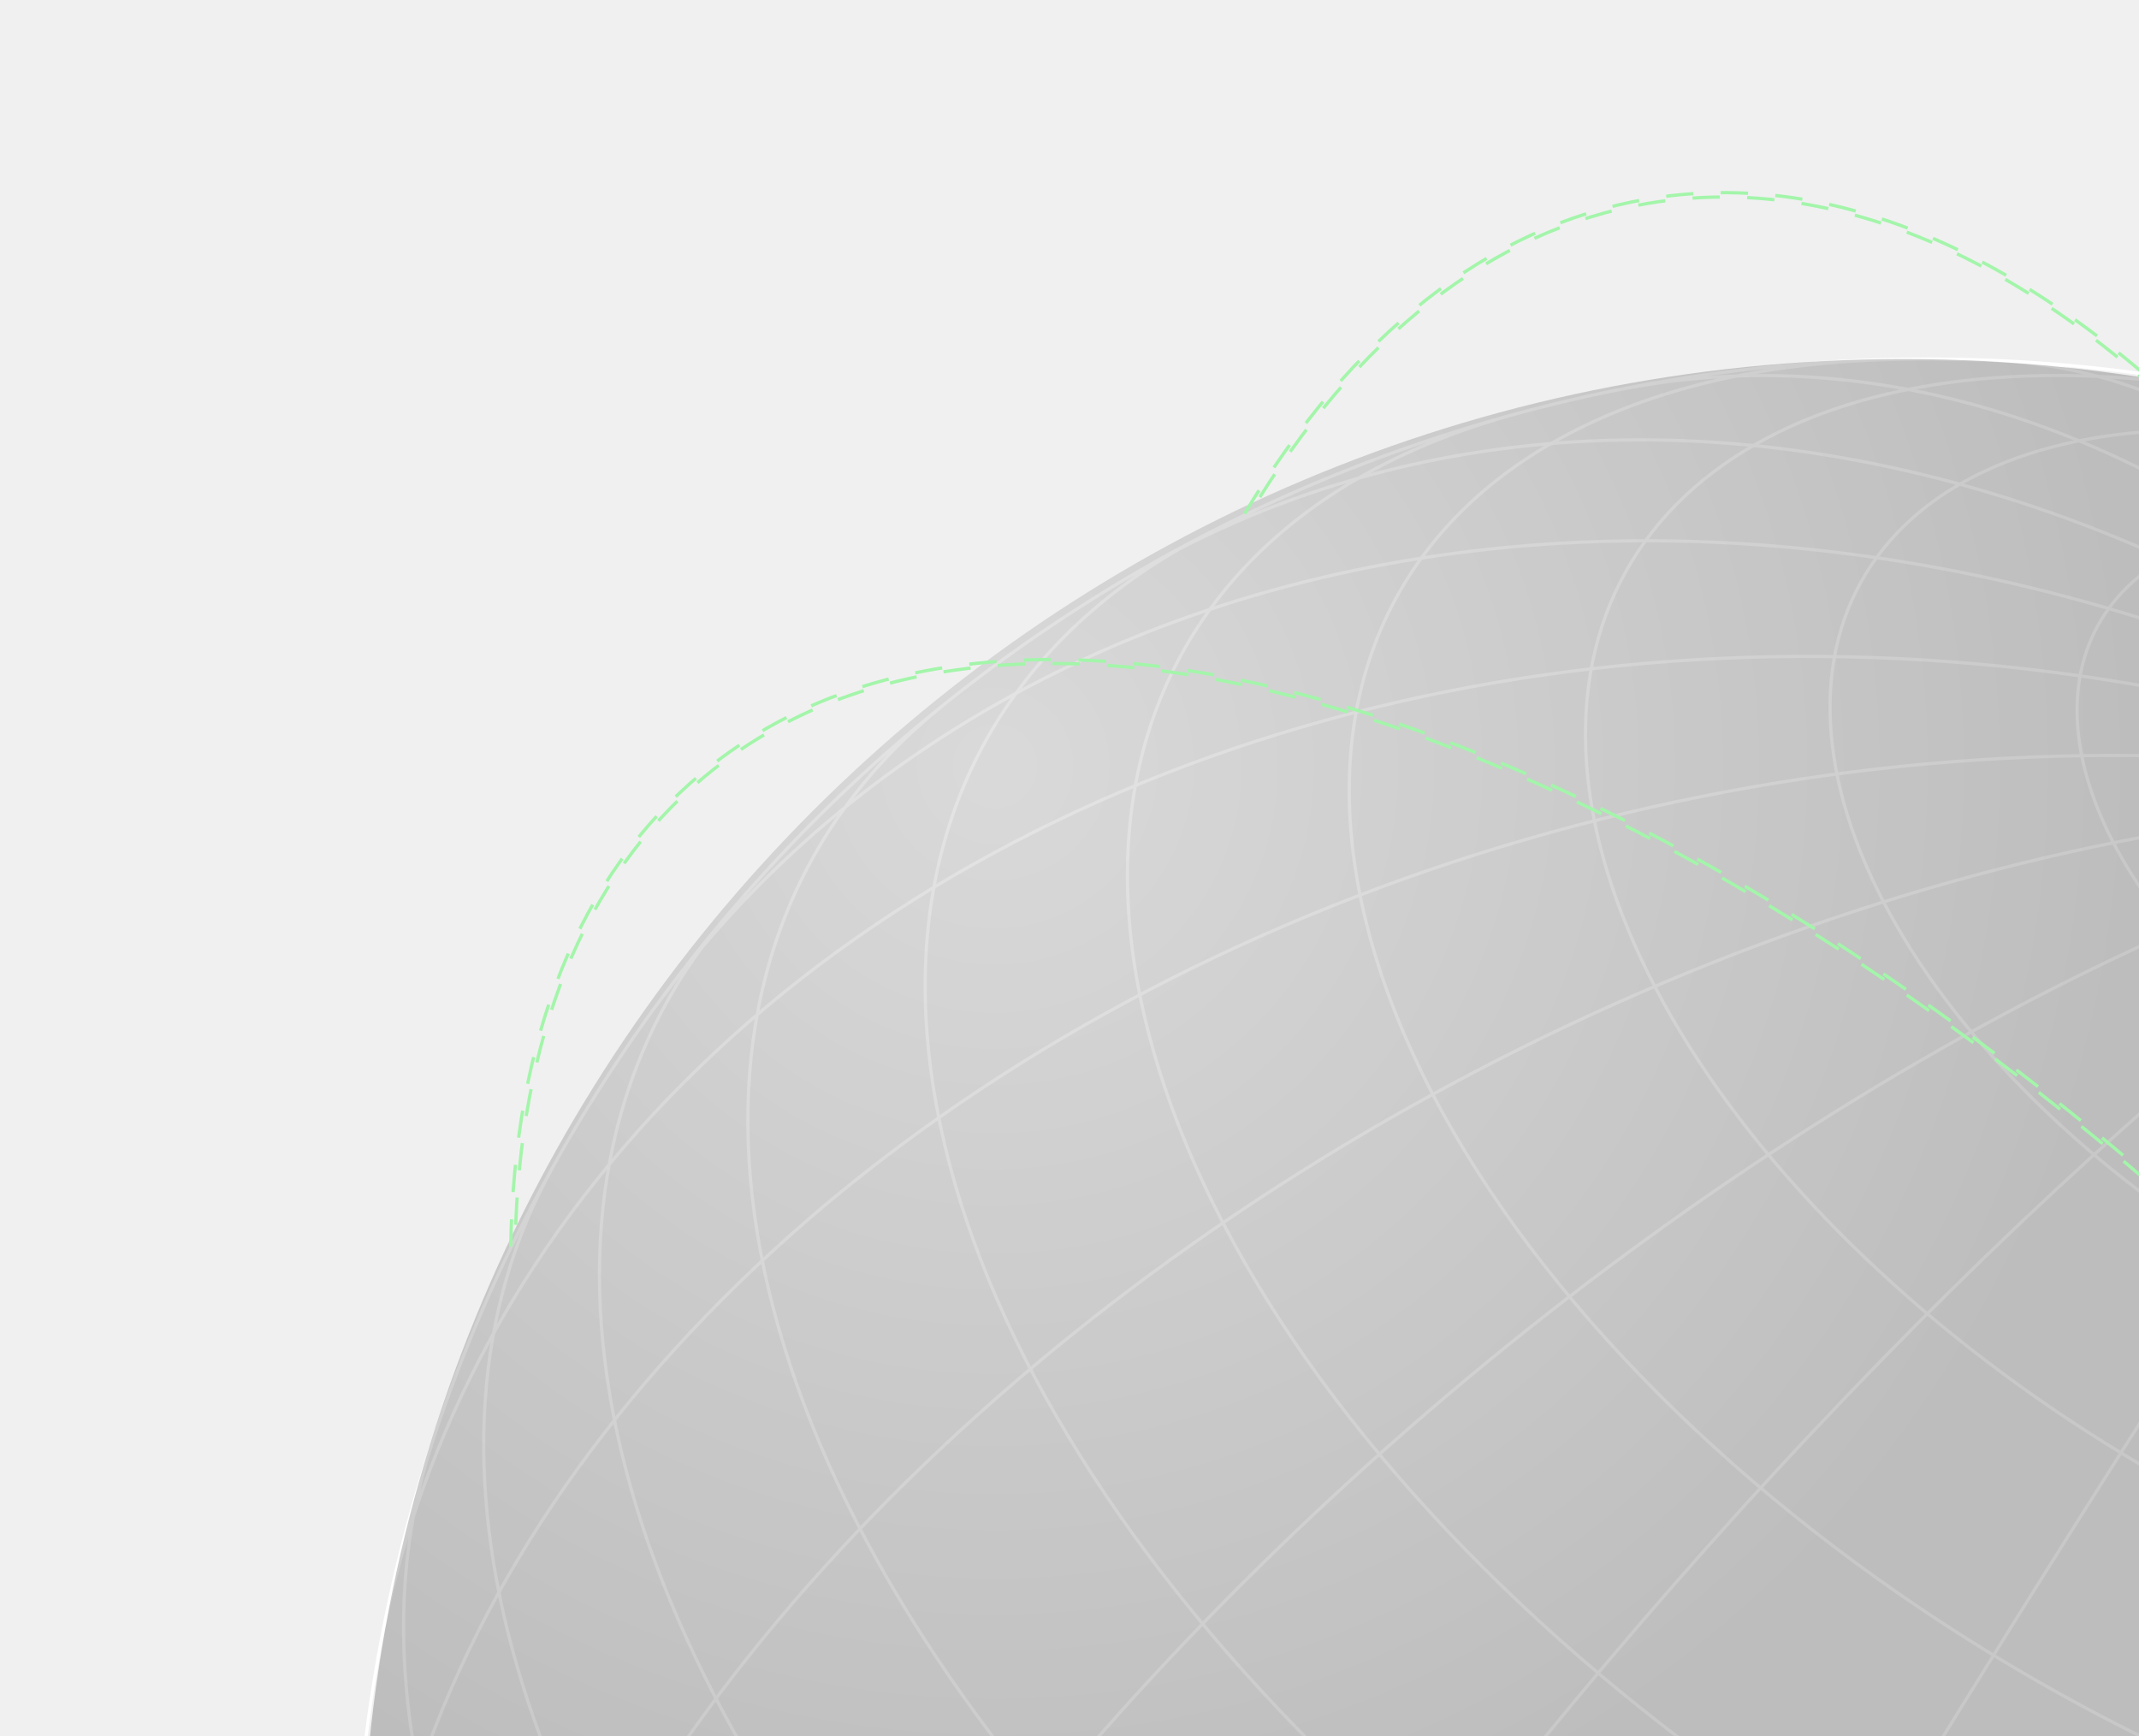
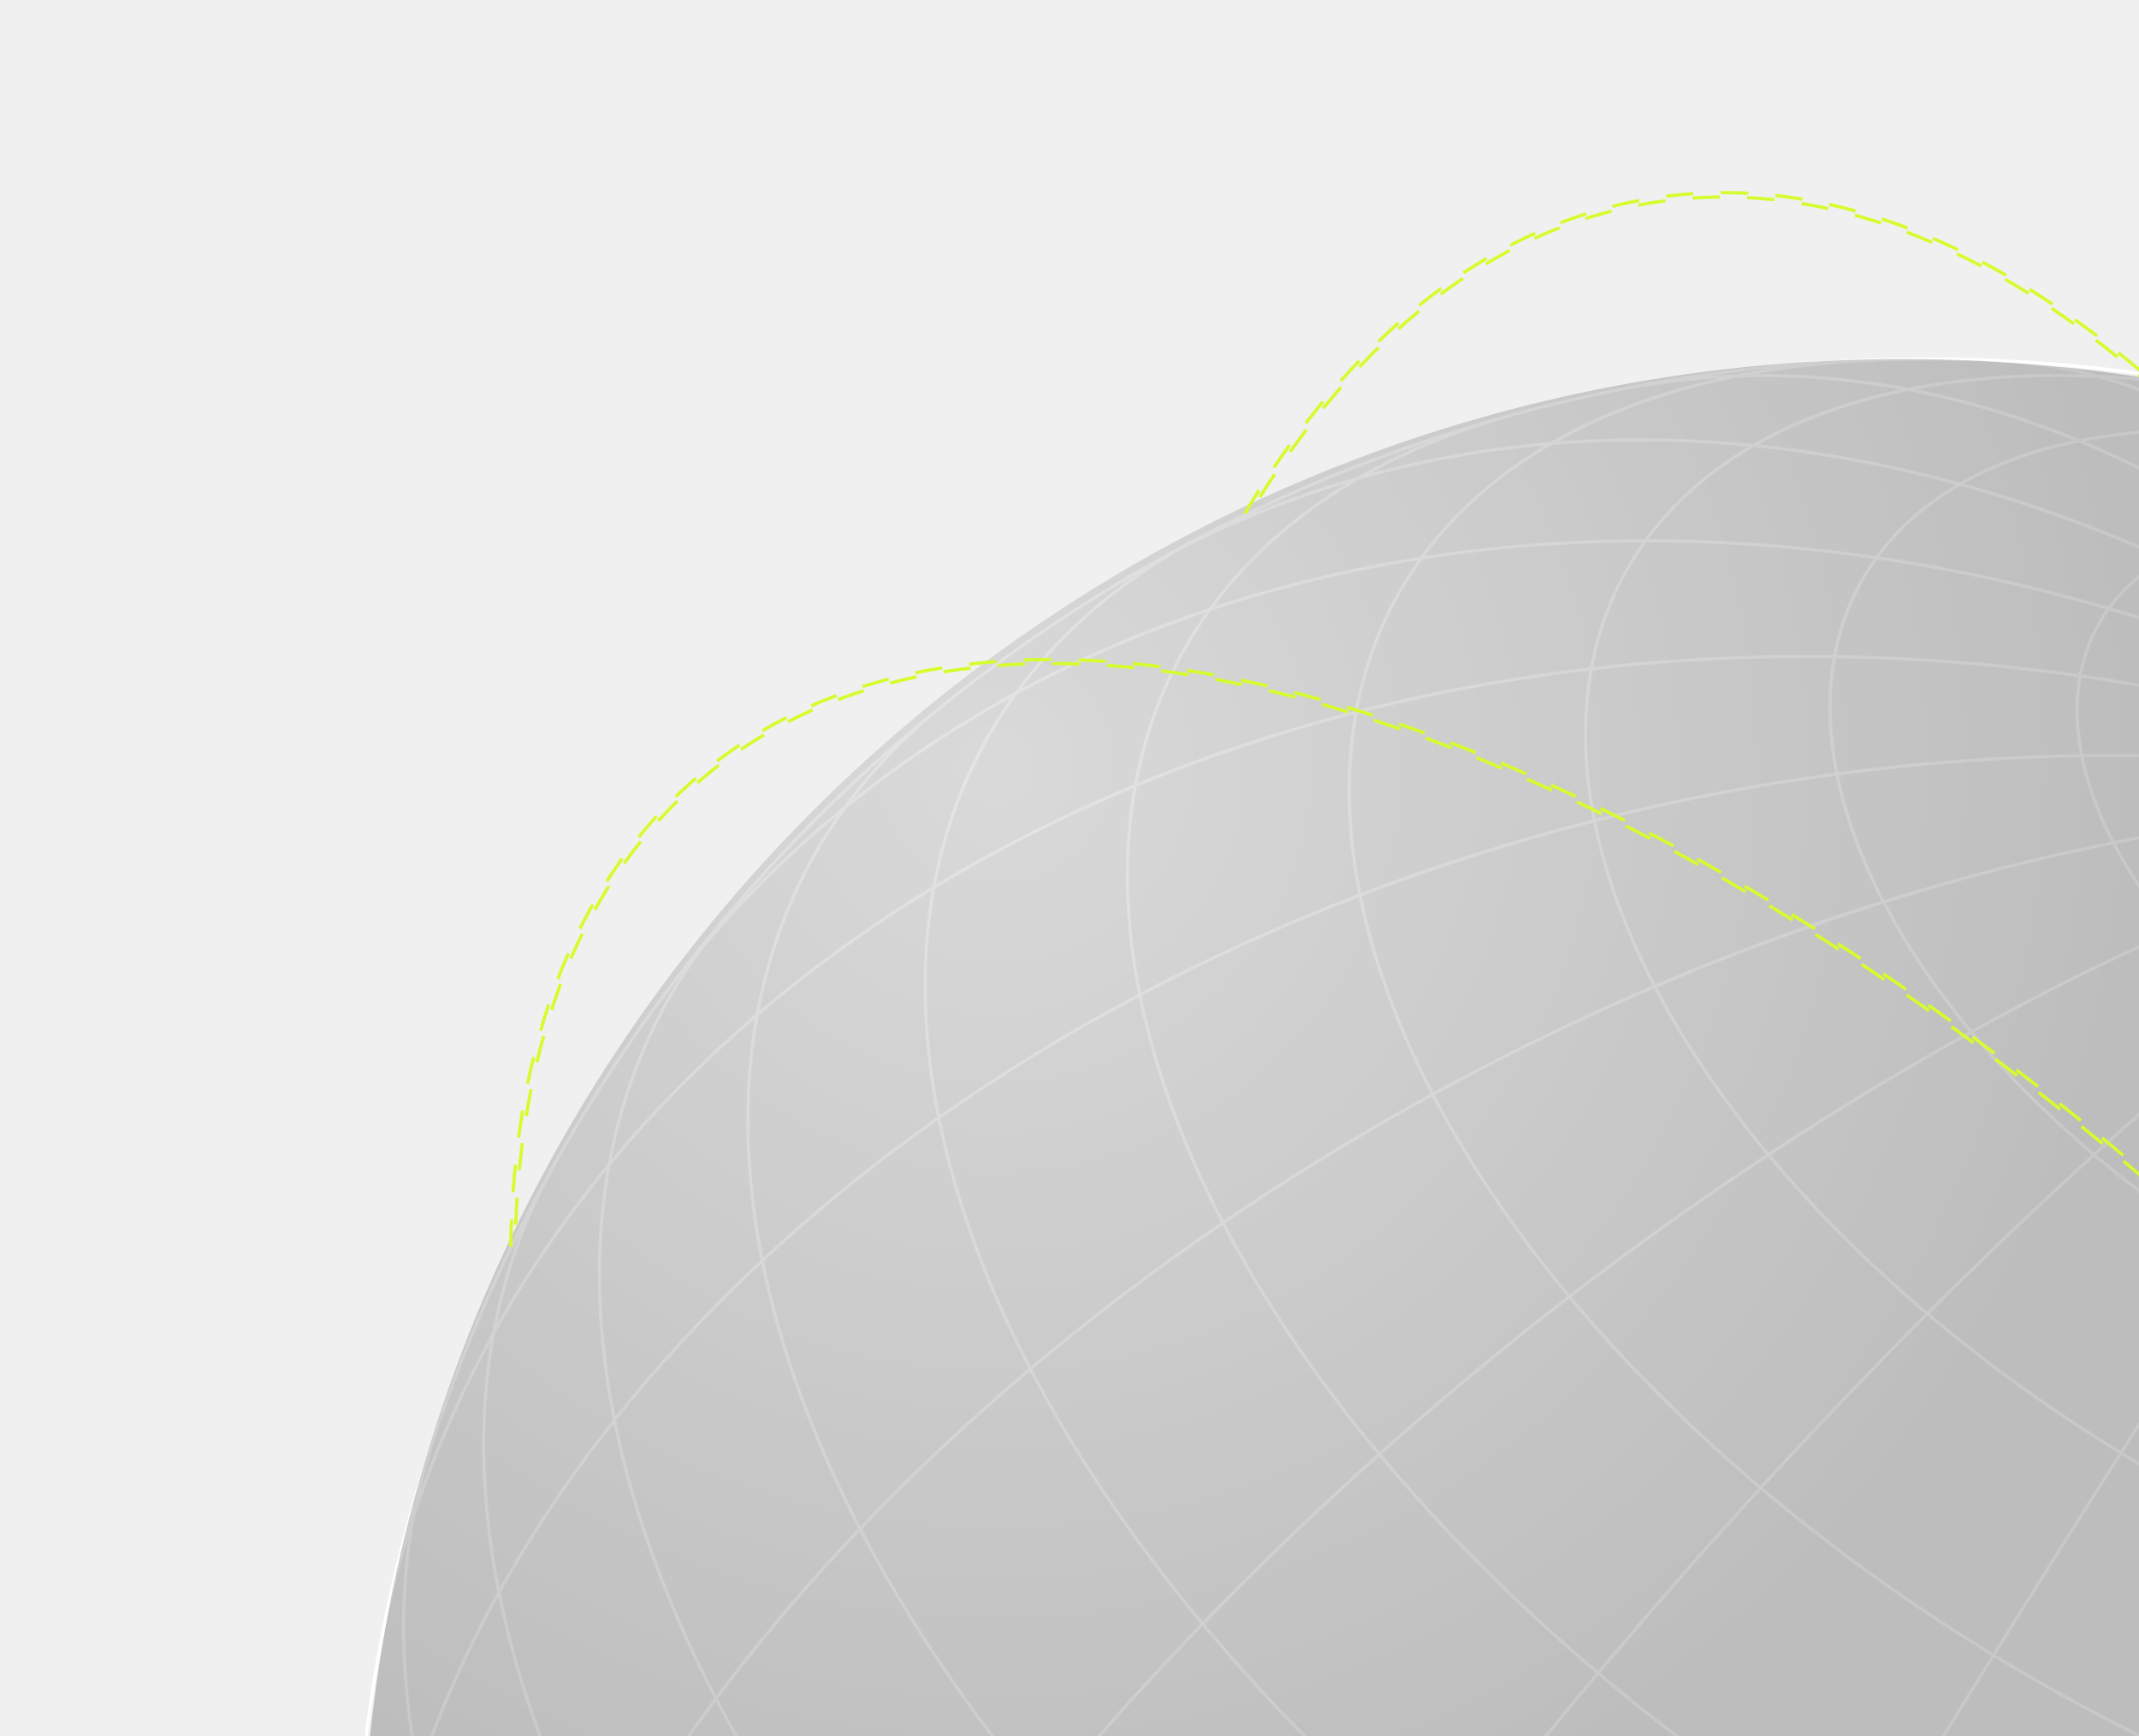
<svg xmlns="http://www.w3.org/2000/svg" width="313" height="254" viewBox="0 0 313 254" fill="none">
  <path d="M162.324 479.607C160.343 478.4 163.952 468.136 172.759 449.83C181.566 431.524 195.275 405.829 212.499 375.316C229.723 344.804 249.858 310.561 270.884 276.037C291.919 241.496 313.098 207.898 332.287 178.584C351.492 149.28 368.035 125.31 380.254 109.091C392.482 92.857 399.953 84.955 401.934 86.162M133.389 458.784C125.161 451.823 123.945 436.853 129.852 415.385C135.775 393.925 148.63 366.699 167.116 336.478C185.601 306.256 209.089 274.091 235.195 243.228C261.311 212.349 289.12 183.856 315.833 160.596C342.563 137.346 367.252 120.141 387.435 110.738C407.618 101.336 422.58 100.051 430.818 106.997M105.166 430.36C93.304 416.121 89.842 395.334 95.095 370.074C100.348 344.815 114.167 315.968 135.137 286.436C156.107 256.904 183.498 227.726 214.561 201.837C245.624 175.948 279.262 154.27 312.077 138.969C344.909 123.677 375.762 115.285 401.572 114.656C427.373 114.043 447.202 121.195 459.047 135.426M77.872 389.383C66.311 367.227 64.387 340.524 72.305 311.98C80.222 283.435 97.701 254.056 122.96 226.777C148.236 199.506 180.407 175.31 216.254 156.606C252.101 137.9 290.372 125.391 327.192 120.27C364.029 115.157 398.124 117.662 426.054 127.502C453.983 137.342 474.775 154.213 486.336 176.371M56.264 328.149C50.415 298.966 55.105 268.198 69.861 238.945C84.618 209.693 108.916 182.98 140.327 161.51C171.739 140.038 209.144 124.548 248.786 116.596C288.429 108.644 328.913 108.531 366.173 116.244C403.434 123.956 436.148 139.234 461.034 160.534C485.92 181.835 502.105 208.435 507.955 237.619M55.498 241.62C61.321 209.627 77.514 180.115 102.458 156.046C127.384 131.966 160.181 114.174 197.554 104.445C234.919 94.732 275.532 93.42 315.309 100.676C355.096 107.915 392.641 123.462 424.167 145.732C455.693 168.003 480.128 196.211 494.963 227.536C509.796 258.863 514.556 292.184 508.732 324.177M95.755 147.519C125.1 107.137 172.865 82.654 228.567 79.481C284.269 76.307 343.324 94.698 392.745 130.594C442.166 166.488 477.92 216.977 492.121 270.912C506.313 324.863 497.819 377.858 468.491 418.249M167.005 83.373C207.984 59.736 259.419 58.073 309.987 78.78C360.555 99.488 406.112 140.825 436.631 193.755C467.161 246.666 480.157 306.81 472.751 360.948C465.346 415.087 438.169 458.785 397.19 482.422M236.844 57.04C277.525 48.887 321.303 64.855 358.562 101.454C395.821 138.055 423.484 192.244 435.496 252.142C447.507 312.039 442.846 372.725 422.574 420.84C402.302 468.955 368.054 500.578 327.375 508.731M292.332 52.782C325.13 54.243 355.515 79.89 376.795 124.067C398.075 168.243 408.492 227.363 405.799 288.388C403.081 349.42 387.463 407.362 362.346 449.489C337.228 491.614 304.702 514.471 271.905 513.008M335.552 58.842C356.895 63.926 371.725 92.425 376.796 138.035C381.866 183.644 376.755 242.658 362.574 302.087C348.402 361.501 326.322 416.482 301.213 454.904C276.104 493.326 250.008 512.057 228.673 506.958M370.938 70.357C379.755 74.045 378.835 99.965 368.409 142.424C357.983 184.882 338.9 240.404 315.342 296.763C291.786 353.121 265.7 405.726 242.794 442.979C219.913 480.223 202.104 499.094 193.287 495.404M203.244 499.324C180.761 491.128 158.928 479.005 140.086 464.252M287.24 513.177C251.762 513.979 210.222 502.444 171.978 481.207C133.733 459.97 102.008 430.797 83.909 400.266M342.134 505.286C297.019 517.464 234.007 505.304 176.386 473.306C118.764 441.309 75.133 394.25 61.622 349.516M387.758 487.569C363.976 499.845 331.701 503.847 295.217 499.045C258.733 494.242 219.718 480.877 183.386 460.702C147.053 440.526 115.074 414.489 91.721 386.042C68.358 357.611 54.694 328.098 52.542 301.421M426.424 462.431C403.183 481.108 367.455 489.423 325.039 486.026C282.622 482.63 236.014 467.72 192.794 443.72C149.573 419.72 112.279 388.038 86.973 353.827C61.667 319.618 49.84 284.895 53.408 255.293M458.431 431.115C437.519 456.001 400.04 468.907 353.191 467.36C306.332 465.829 253.361 449.953 204.44 422.786C155.518 395.621 114.04 359.049 87.97 320.081C61.9 281.114 53.043 242.478 63.104 211.589M483.494 394.716C472.231 414.999 451.867 429.735 424.45 437.491C397.016 445.238 363.51 445.711 327.267 438.844C291.025 431.977 253.342 418.036 217.982 398.401C182.622 378.765 150.867 354.147 125.88 327.013C100.892 299.878 83.565 271.177 75.656 243.804C67.729 216.42 69.498 191.339 80.753 171.071M483.494 394.716C453.839 448.119 404.168 487.562 345.431 504.357C286.693 521.151 223.705 513.919 170.285 484.255C116.881 454.6 77.438 404.93 60.635 346.208C43.84 287.47 51.072 224.482 80.736 171.062C110.391 117.659 160.062 78.216 218.783 61.412C277.521 44.617 340.509 51.849 393.929 81.514C447.332 111.169 486.775 160.839 503.579 219.56C520.374 278.298 513.149 341.312 483.494 394.716ZM501.143 354.199C493.455 377.826 475.051 395.826 448.047 406.14C421.049 416.436 386.567 418.631 348.549 412.438C310.522 406.262 270.502 391.95 233.097 371.18C195.677 350.4 162.39 324.003 137.044 294.989C111.699 265.975 95.308 235.551 89.794 207.201C84.263 178.841 89.831 153.714 105.816 134.671M510.797 310.492C507.601 336.939 492.281 357.966 466.853 370.836C441.415 383.723 407.035 387.829 368.238 382.648C329.443 377.468 288.028 363.222 249.421 341.784C210.814 320.345 176.829 292.72 151.923 262.528C127.017 232.334 112.328 200.98 109.82 172.574C107.312 144.169 117.063 120.048 137.813 103.373M511.704 264.365C514.011 292.94 502.983 316.759 480.293 332.229C457.604 347.699 424.487 353.993 385.92 350.147C347.353 346.301 305.453 332.541 266.534 310.929C227.614 289.317 193.767 261.015 170.132 230.32C146.479 199.615 134.316 168.176 135.453 140.738C136.59 113.3 150.996 91.356 176.454 78.199M502.625 216.272C511.641 246.156 506.441 272.524 487.928 290.722C469.415 308.921 438.787 317.761 401.459 315.681C364.149 313.611 322.557 300.733 284.065 279.359C245.574 257.984 212.672 229.495 191.175 198.909C169.694 168.332 161.006 137.66 166.667 112.325C172.329 86.99 191.971 68.621 222.097 60.493M480.305 165.503C498.08 195.531 501.21 224.41 488.985 245.842C476.761 267.274 450.185 279.529 415.072 279.908C379.949 280.303 339.124 268.8 301.523 247.92C263.921 227.038 232.575 198.465 214.344 168.442C196.113 138.421 192.458 109.4 204.188 87.693C215.919 65.988 242.087 53.377 276.973 52.592M424.135 101.543C449.3 121.252 467.641 144.479 475.797 166.945C483.936 189.401 481.333 209.579 468.437 223.718C455.541 237.856 433.255 244.991 405.683 243.823C378.112 242.654 347.143 233.24 318.522 217.346C289.884 201.443 265.538 180.141 249.971 157.354C234.405 134.569 228.68 111.878 233.865 93.458C239.049 75.037 254.784 62.151 278.166 57.2C301.531 52.237 330.959 55.536 360.993 66.48M455.158 186.679C447.435 200.586 430.384 208.58 407.786 208.901C385.17 209.213 358.856 201.822 334.617 188.362C310.362 174.894 290.178 156.464 278.504 137.11C266.813 117.748 264.592 99.073 272.325 85.151C280.047 71.244 297.098 63.25 319.697 62.929C342.312 62.617 368.628 70.007 392.865 83.467C417.104 96.927 437.305 115.366 448.979 134.719C460.653 154.073 462.881 172.772 455.158 186.679ZM431.459 160.563C426.198 170.036 414.598 175.474 399.218 175.685C383.836 175.898 365.906 170.878 349.412 161.719C332.919 152.559 319.169 140.01 311.228 126.825C303.277 113.656 301.76 100.936 307.021 91.462C312.283 81.987 323.882 76.549 339.264 76.338C354.644 76.126 372.575 81.146 389.068 90.306C405.563 99.464 419.311 112.014 427.254 125.199C435.205 138.367 436.721 151.088 431.459 160.563ZM404.087 137.45C398.542 147.436 379.945 147.693 362.544 138.031C345.144 128.369 335.532 112.445 341.078 102.461C346.623 92.475 365.22 92.217 382.619 101.879C400.02 111.542 409.632 127.465 404.087 137.45Z" stroke="white" stroke-width="0.465" />
  <circle opacity="0.3" cx="278.53" cy="278.206" r="225.668" fill="url(#paint0_radial_22821_3)" />
-   <path d="M469.595 408.069C473.106 422.583 475.178 436.273 475.797 449.039L475.793 449.031C476.32 459.9 475.796 470.102 474.214 479.562C470.653 500.892 461.85 517.515 448.049 528.979C427.375 546.153 397.07 550.168 360.413 540.586L360.577 539.968C397.025 549.495 427.134 545.526 447.642 528.489C474.724 505.99 482.297 463.277 468.968 408.217C455.618 353.078 422.912 292.186 376.865 236.757C330.819 181.328 276.96 138.007 225.203 114.774C173.52 91.574 130.142 91.185 103.059 113.684C85.357 128.388 75.929 151.853 75.385 182.127L74.734 182.676C75.176 151.935 84.691 128.111 102.651 113.191C116.45 101.726 134.408 96.124 156.029 96.53C176.881 96.926 200.242 102.867 225.47 114.191C250.68 125.509 276.489 141.633 302.176 162.12C328.765 183.325 354.06 208.299 377.363 236.35C400.665 264.399 420.575 293.848 436.546 323.875C451.975 352.882 463.092 381.209 469.595 408.069Z" stroke="#A3F5AA" stroke-width="0.48" stroke-linejoin="bevel" stroke-dasharray="4 4" />
-   <path d="M411.26 467.995C407.043 482.32 401.993 495.211 396.146 506.576L396.146 506.567C391.168 516.244 385.613 524.818 379.513 532.219C365.764 548.91 349.829 558.905 332.146 561.933C305.654 566.469 277.402 554.793 250.446 528.167L250.898 527.714C277.699 554.188 305.758 565.806 332.038 561.305C366.741 555.361 394.656 522.157 410.643 467.81C426.651 413.382 428.772 344.296 416.609 273.269C404.447 202.244 379.464 137.796 346.258 91.798C313.099 45.864 275.727 23.838 241.022 29.782C218.341 33.665 198.443 49.272 182.835 75.218L181.997 75.368C197.75 48.966 217.902 33.092 240.916 29.151C258.599 26.122 276.951 30.249 295.473 41.411C313.334 52.18 330.594 69.006 346.78 91.427C362.954 113.833 377.243 140.701 389.246 171.287C401.669 202.945 411.089 237.221 417.245 273.165C423.4 309.108 425.918 344.566 424.735 378.556C423.594 411.391 419.059 441.482 411.26 467.995Z" stroke="#A3F5AA" stroke-width="0.48" stroke-linejoin="bevel" stroke-dasharray="4 4" />
+   <path d="M469.595 408.069C473.106 422.583 475.178 436.273 475.797 449.039L475.793 449.031C476.32 459.9 475.796 470.102 474.214 479.562C470.653 500.892 461.85 517.515 448.049 528.979C427.375 546.153 397.07 550.168 360.413 540.586L360.577 539.968C397.025 549.495 427.134 545.526 447.642 528.489C474.724 505.99 482.297 463.277 468.968 408.217C455.618 353.078 422.912 292.186 376.865 236.757C330.819 181.328 276.96 138.007 225.203 114.774C173.52 91.574 130.142 91.185 103.059 113.684C85.357 128.388 75.929 151.853 75.385 182.127L74.734 182.676C75.176 151.935 84.691 128.111 102.651 113.191C116.45 101.726 134.408 96.124 156.029 96.53C176.881 96.926 200.242 102.867 225.47 114.191C250.68 125.509 276.489 141.633 302.176 162.12C328.765 183.325 354.06 208.299 377.363 236.35C400.665 264.399 420.575 293.848 436.546 323.875C451.975 352.882 463.092 381.209 469.595 408.069Z" stroke="#d5fc2e" stroke-width="0.48" stroke-linejoin="bevel" stroke-dasharray="4 4" />
+   <path d="M411.26 467.995C407.043 482.32 401.993 495.211 396.146 506.576L396.146 506.567C391.168 516.244 385.613 524.818 379.513 532.219C365.764 548.91 349.829 558.905 332.146 561.933C305.654 566.469 277.402 554.793 250.446 528.167L250.898 527.714C277.699 554.188 305.758 565.806 332.038 561.305C366.741 555.361 394.656 522.157 410.643 467.81C426.651 413.382 428.772 344.296 416.609 273.269C404.447 202.244 379.464 137.796 346.258 91.798C313.099 45.864 275.727 23.838 241.022 29.782C218.341 33.665 198.443 49.272 182.835 75.218L181.997 75.368C197.75 48.966 217.902 33.092 240.916 29.151C258.599 26.122 276.951 30.249 295.473 41.411C313.334 52.18 330.594 69.006 346.78 91.427C362.954 113.833 377.243 140.701 389.246 171.287C401.669 202.945 411.089 237.221 417.245 273.165C423.4 309.108 425.918 344.566 424.735 378.556C423.594 411.391 419.059 441.482 411.26 467.995Z" stroke="#d5fc2e" stroke-width="0.48" stroke-linejoin="bevel" stroke-dasharray="4 4" />
  <defs>
    <radialGradient id="paint0_radial_22821_3" cx="0" cy="0" r="1" gradientUnits="userSpaceOnUse" gradientTransform="translate(145.579 112.361) rotate(50.5993) scale(166.781)">
      <stop stop-color="#A6A6A6" />
      <stop offset="1" stop-color="#474747" />
    </radialGradient>
  </defs>
</svg>
